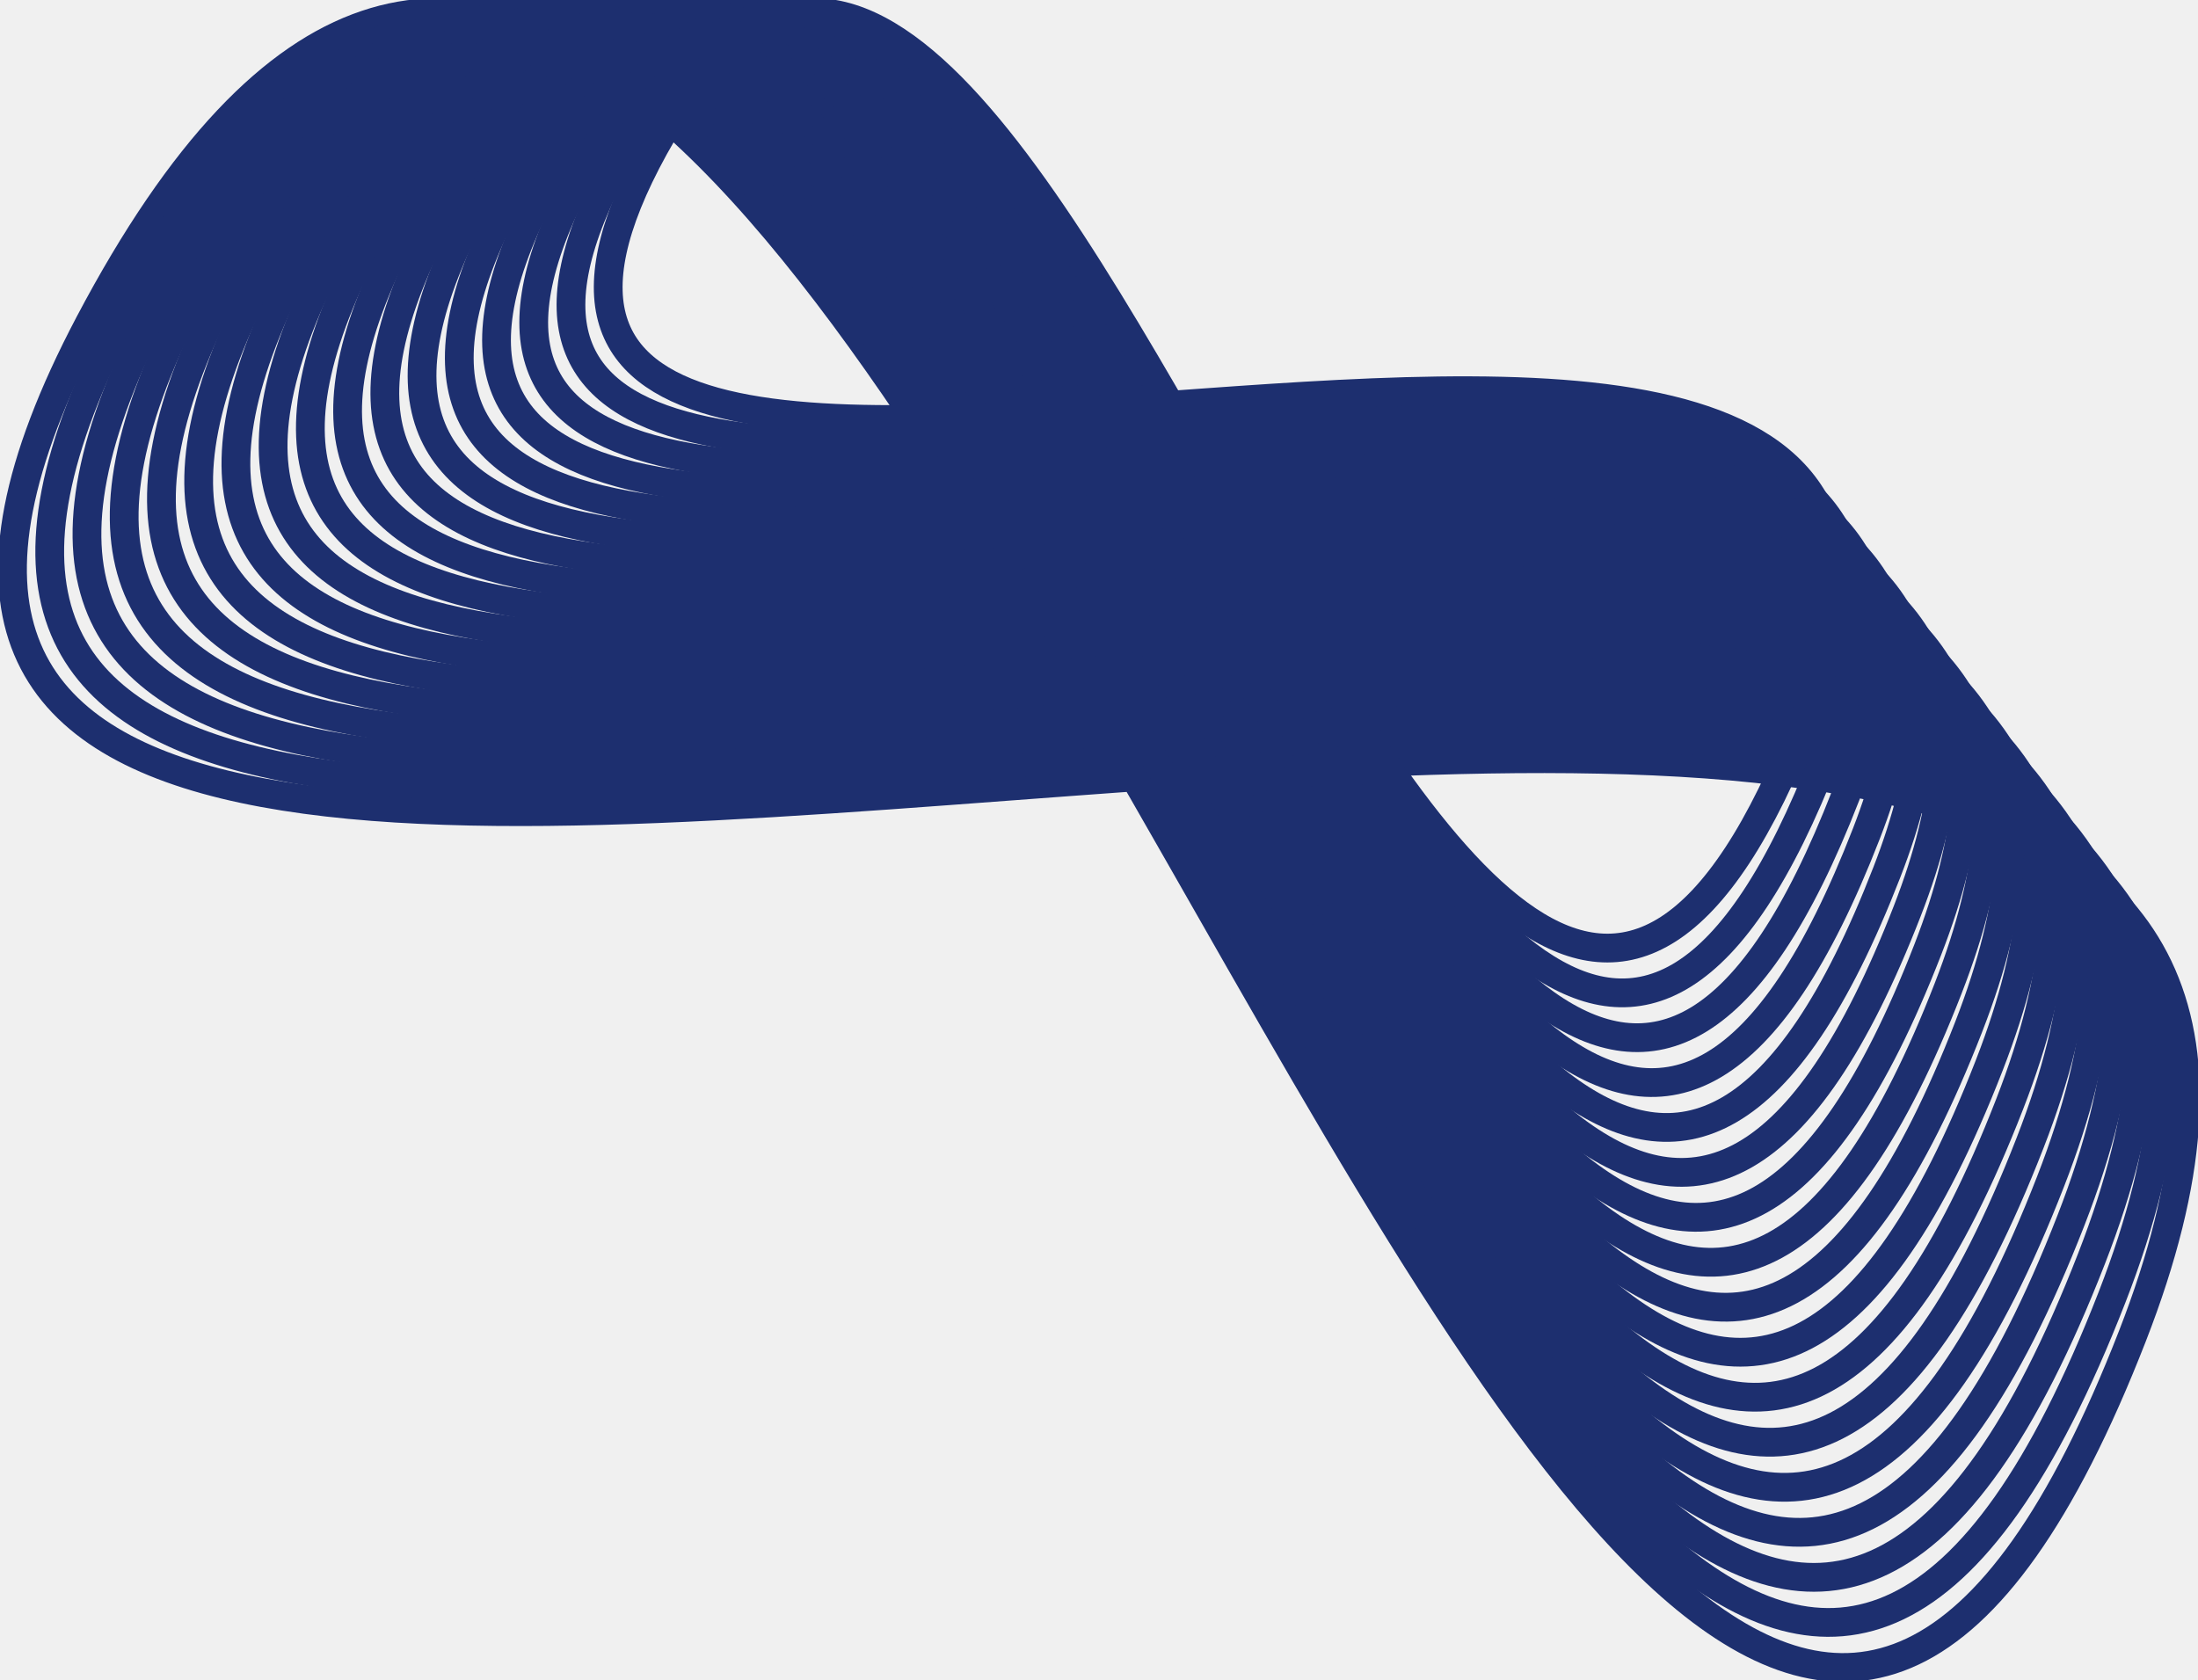
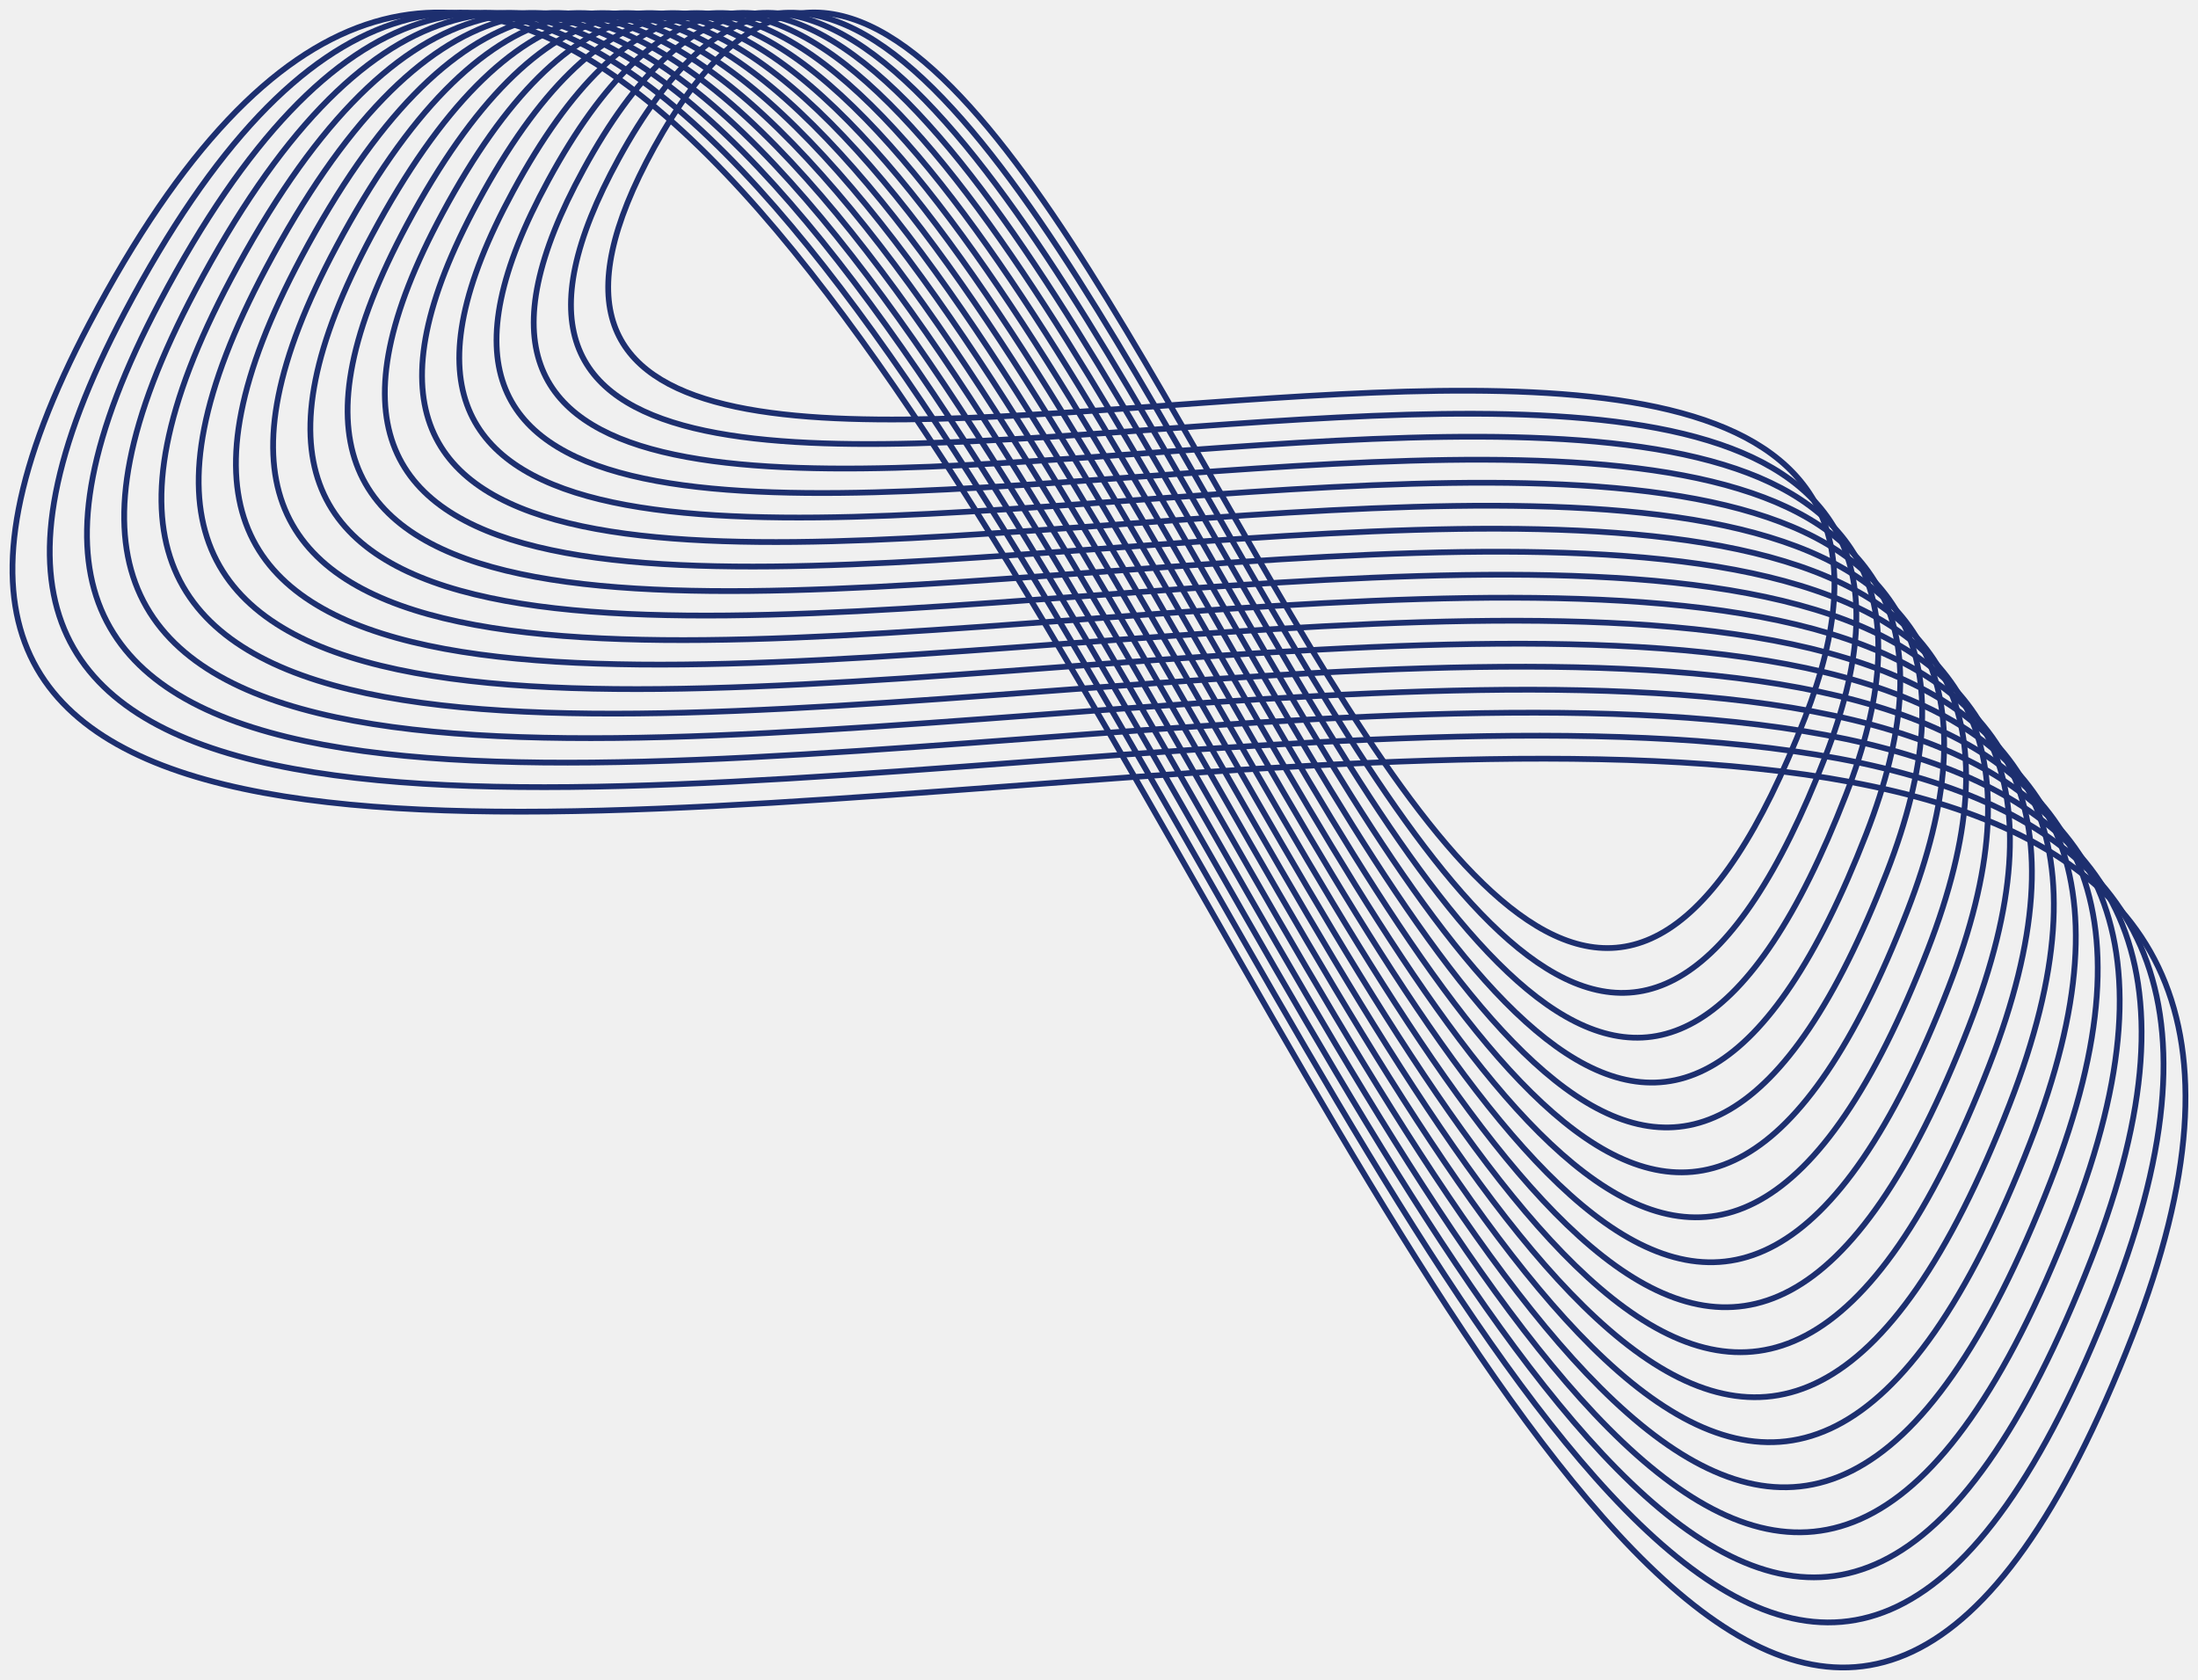
<svg xmlns="http://www.w3.org/2000/svg" width="382" height="292" viewBox="0 0 382 292" fill="none">
  <g clip-path="url(#clip0_110_3)">
-     <path d="M370.595 232.243C272.433 484.194 143.763 -186.931 15.553 56.187C-89.058 254.548 456.572 11.578 370.595 232.243Z" stroke="#1D2F6F" stroke-width="5" stroke-miterlimit="10" stroke-linecap="round" />
-     <path d="M367.037 225.529C271.14 471.704 145.959 -181.051 21.689 54.276C-80.188 247.156 450.661 10.874 367.037 225.529V225.529Z" stroke="#1D2F6F" stroke-width="5" stroke-miterlimit="10" stroke-linecap="round" />
-     <path d="M363.478 218.807C269.847 459.215 148.163 -175.17 27.826 52.365C-71.335 239.756 444.742 10.18 363.478 218.807Z" stroke="#1D2F6F" stroke-width="5" stroke-miterlimit="10" stroke-linecap="round" />
-     <path d="M359.929 212.093C268.553 446.725 150.359 -169.29 33.953 50.455C-62.465 232.365 438.832 9.485 359.929 212.093Z" stroke="#1D2F6F" stroke-width="5" stroke-miterlimit="10" stroke-linecap="round" />
-     <path d="M356.37 205.379C267.26 434.235 152.564 -163.402 40.09 48.544C-53.603 224.973 432.913 8.781 356.37 205.379Z" stroke="#1D2F6F" stroke-width="5" stroke-miterlimit="10" stroke-linecap="round" />
-     <path d="M352.812 198.656C265.976 421.736 154.76 -157.521 46.226 46.633C-44.742 217.573 427.002 8.086 352.812 198.656Z" stroke="#1D2F6F" stroke-width="5" stroke-miterlimit="10" stroke-linecap="round" />
-     <path d="M349.253 191.942C264.683 409.246 156.964 -151.641 52.362 44.722C-35.88 210.182 421.083 7.391 349.253 191.942Z" stroke="#1D2F6F" stroke-width="5" stroke-miterlimit="10" stroke-linecap="round" />
-     <path d="M345.695 185.228C263.389 396.757 159.16 -145.761 58.489 42.811C-27.018 202.791 415.172 6.688 345.695 185.228Z" stroke="#1D2F6F" stroke-width="5" stroke-miterlimit="10" stroke-linecap="round" />
-     <path d="M342.136 178.506C262.096 384.267 161.365 -139.881 64.626 40.892C-18.157 195.39 409.253 5.993 342.136 178.506Z" stroke="#1D2F6F" stroke-width="5" stroke-miterlimit="10" stroke-linecap="round" />
-     <path d="M338.578 171.792C260.803 371.777 163.561 -134.001 70.762 38.981C-9.295 187.999 403.342 5.298 338.578 171.792Z" stroke="#1D2F6F" stroke-width="5" stroke-miterlimit="10" stroke-linecap="round" />
-     <path d="M335.028 165.078C259.51 359.287 165.765 -128.121 76.898 37.07C-0.434 180.599 397.432 4.595 335.028 165.078Z" stroke="#1D2F6F" stroke-width="5" stroke-miterlimit="10" stroke-linecap="round" />
-     <path d="M331.469 158.355C258.217 346.797 167.961 -122.232 83.026 35.159C8.428 173.208 391.513 3.9 331.469 158.355Z" stroke="#1D2F6F" stroke-width="5" stroke-miterlimit="10" stroke-linecap="round" />
-     <path d="M327.911 151.641C256.923 334.299 170.165 -116.352 89.162 33.248C17.289 165.816 385.602 3.205 327.911 151.641Z" stroke="#1D2F6F" stroke-width="5" stroke-miterlimit="10" stroke-linecap="round" />
-     <path d="M324.352 144.927C255.63 321.809 172.361 -110.472 95.298 31.337C26.151 158.416 379.683 2.501 324.352 144.927Z" stroke="#1D2F6F" stroke-width="5" stroke-miterlimit="10" stroke-linecap="round" />
-     <path d="M320.794 138.205C254.345 309.319 174.557 -104.592 101.426 29.427C35.012 151.025 373.772 1.807 320.794 138.205Z" stroke="#1D2F6F" stroke-width="5" stroke-miterlimit="10" stroke-linecap="round" />
-     <path d="M317.235 131.491C253.052 296.829 176.762 -98.711 107.562 27.516C43.874 143.633 367.853 1.112 317.235 131.491Z" stroke="#1D2F6F" stroke-width="5" stroke-miterlimit="10" stroke-linecap="round" />
-     <path d="M313.686 124.768C251.759 284.339 178.958 -92.831 113.698 25.605C52.735 136.233 361.942 0.408 313.686 124.768Z" stroke="#1D2F6F" stroke-width="5" stroke-miterlimit="10" stroke-linecap="round" />
+     <path d="M370.595 232.243C272.433 484.194 143.763 -186.931 15.553 56.187C-89.058 254.548 456.572 11.578 370.595 232.243Z" stroke="#1D2F6F" strokeWidth="5" stroke-miterlimit="10" stroke-linecap="round" />
+     <path d="M367.037 225.529C271.14 471.704 145.959 -181.051 21.689 54.276C-80.188 247.156 450.661 10.874 367.037 225.529V225.529Z" stroke="#1D2F6F" strokeWidth="5" stroke-miterlimit="10" stroke-linecap="round" />
+     <path d="M363.478 218.807C269.847 459.215 148.163 -175.17 27.826 52.365C-71.335 239.756 444.742 10.18 363.478 218.807Z" stroke="#1D2F6F" strokeWidth="5" stroke-miterlimit="10" stroke-linecap="round" />
+     <path d="M359.929 212.093C268.553 446.725 150.359 -169.29 33.953 50.455C-62.465 232.365 438.832 9.485 359.929 212.093Z" stroke="#1D2F6F" strokeWidth="5" stroke-miterlimit="10" stroke-linecap="round" />
+     <path d="M356.37 205.379C267.26 434.235 152.564 -163.402 40.09 48.544C-53.603 224.973 432.913 8.781 356.37 205.379Z" stroke="#1D2F6F" strokeWidth="5" stroke-miterlimit="10" stroke-linecap="round" />
+     <path d="M352.812 198.656C265.976 421.736 154.76 -157.521 46.226 46.633C-44.742 217.573 427.002 8.086 352.812 198.656Z" stroke="#1D2F6F" strokeWidth="5" stroke-miterlimit="10" stroke-linecap="round" />
+     <path d="M349.253 191.942C264.683 409.246 156.964 -151.641 52.362 44.722C-35.88 210.182 421.083 7.391 349.253 191.942Z" stroke="#1D2F6F" strokeWidth="5" stroke-miterlimit="10" stroke-linecap="round" />
+     <path d="M345.695 185.228C263.389 396.757 159.16 -145.761 58.489 42.811C-27.018 202.791 415.172 6.688 345.695 185.228Z" stroke="#1D2F6F" strokeWidth="5" stroke-miterlimit="10" stroke-linecap="round" />
+     <path d="M342.136 178.506C262.096 384.267 161.365 -139.881 64.626 40.892C-18.157 195.39 409.253 5.993 342.136 178.506Z" stroke="#1D2F6F" strokeWidth="5" stroke-miterlimit="10" stroke-linecap="round" />
+     <path d="M338.578 171.792C260.803 371.777 163.561 -134.001 70.762 38.981C-9.295 187.999 403.342 5.298 338.578 171.792Z" stroke="#1D2F6F" strokeWidth="5" stroke-miterlimit="10" stroke-linecap="round" />
+     <path d="M335.028 165.078C259.51 359.287 165.765 -128.121 76.898 37.07C-0.434 180.599 397.432 4.595 335.028 165.078Z" stroke="#1D2F6F" strokeWidth="5" stroke-miterlimit="10" stroke-linecap="round" />
+     <path d="M331.469 158.355C258.217 346.797 167.961 -122.232 83.026 35.159C8.428 173.208 391.513 3.9 331.469 158.355Z" stroke="#1D2F6F" strokeWidth="5" stroke-miterlimit="10" stroke-linecap="round" />
+     <path d="M327.911 151.641C256.923 334.299 170.165 -116.352 89.162 33.248C17.289 165.816 385.602 3.205 327.911 151.641Z" stroke="#1D2F6F" strokeWidth="5" stroke-miterlimit="10" stroke-linecap="round" />
+     <path d="M324.352 144.927C255.63 321.809 172.361 -110.472 95.298 31.337C26.151 158.416 379.683 2.501 324.352 144.927Z" stroke="#1D2F6F" strokeWidth="5" stroke-miterlimit="10" stroke-linecap="round" />
+     <path d="M320.794 138.205C254.345 309.319 174.557 -104.592 101.426 29.427C35.012 151.025 373.772 1.807 320.794 138.205Z" stroke="#1D2F6F" strokeWidth="5" stroke-miterlimit="10" stroke-linecap="round" />
+     <path d="M317.235 131.491C253.052 296.829 176.762 -98.711 107.562 27.516C43.874 143.633 367.853 1.112 317.235 131.491Z" stroke="#1D2F6F" strokeWidth="5" stroke-miterlimit="10" stroke-linecap="round" />
+     <path d="M313.686 124.768C251.759 284.339 178.958 -92.831 113.698 25.605C52.735 136.233 361.942 0.408 313.686 124.768Z" stroke="#1D2F6F" strokeWidth="5" stroke-miterlimit="10" stroke-linecap="round" />
  </g>
  <defs>
    <clipPath id="clip0_110_3">
      <rect width="382" height="292" fill="white" />
    </clipPath>
  </defs>
</svg>
